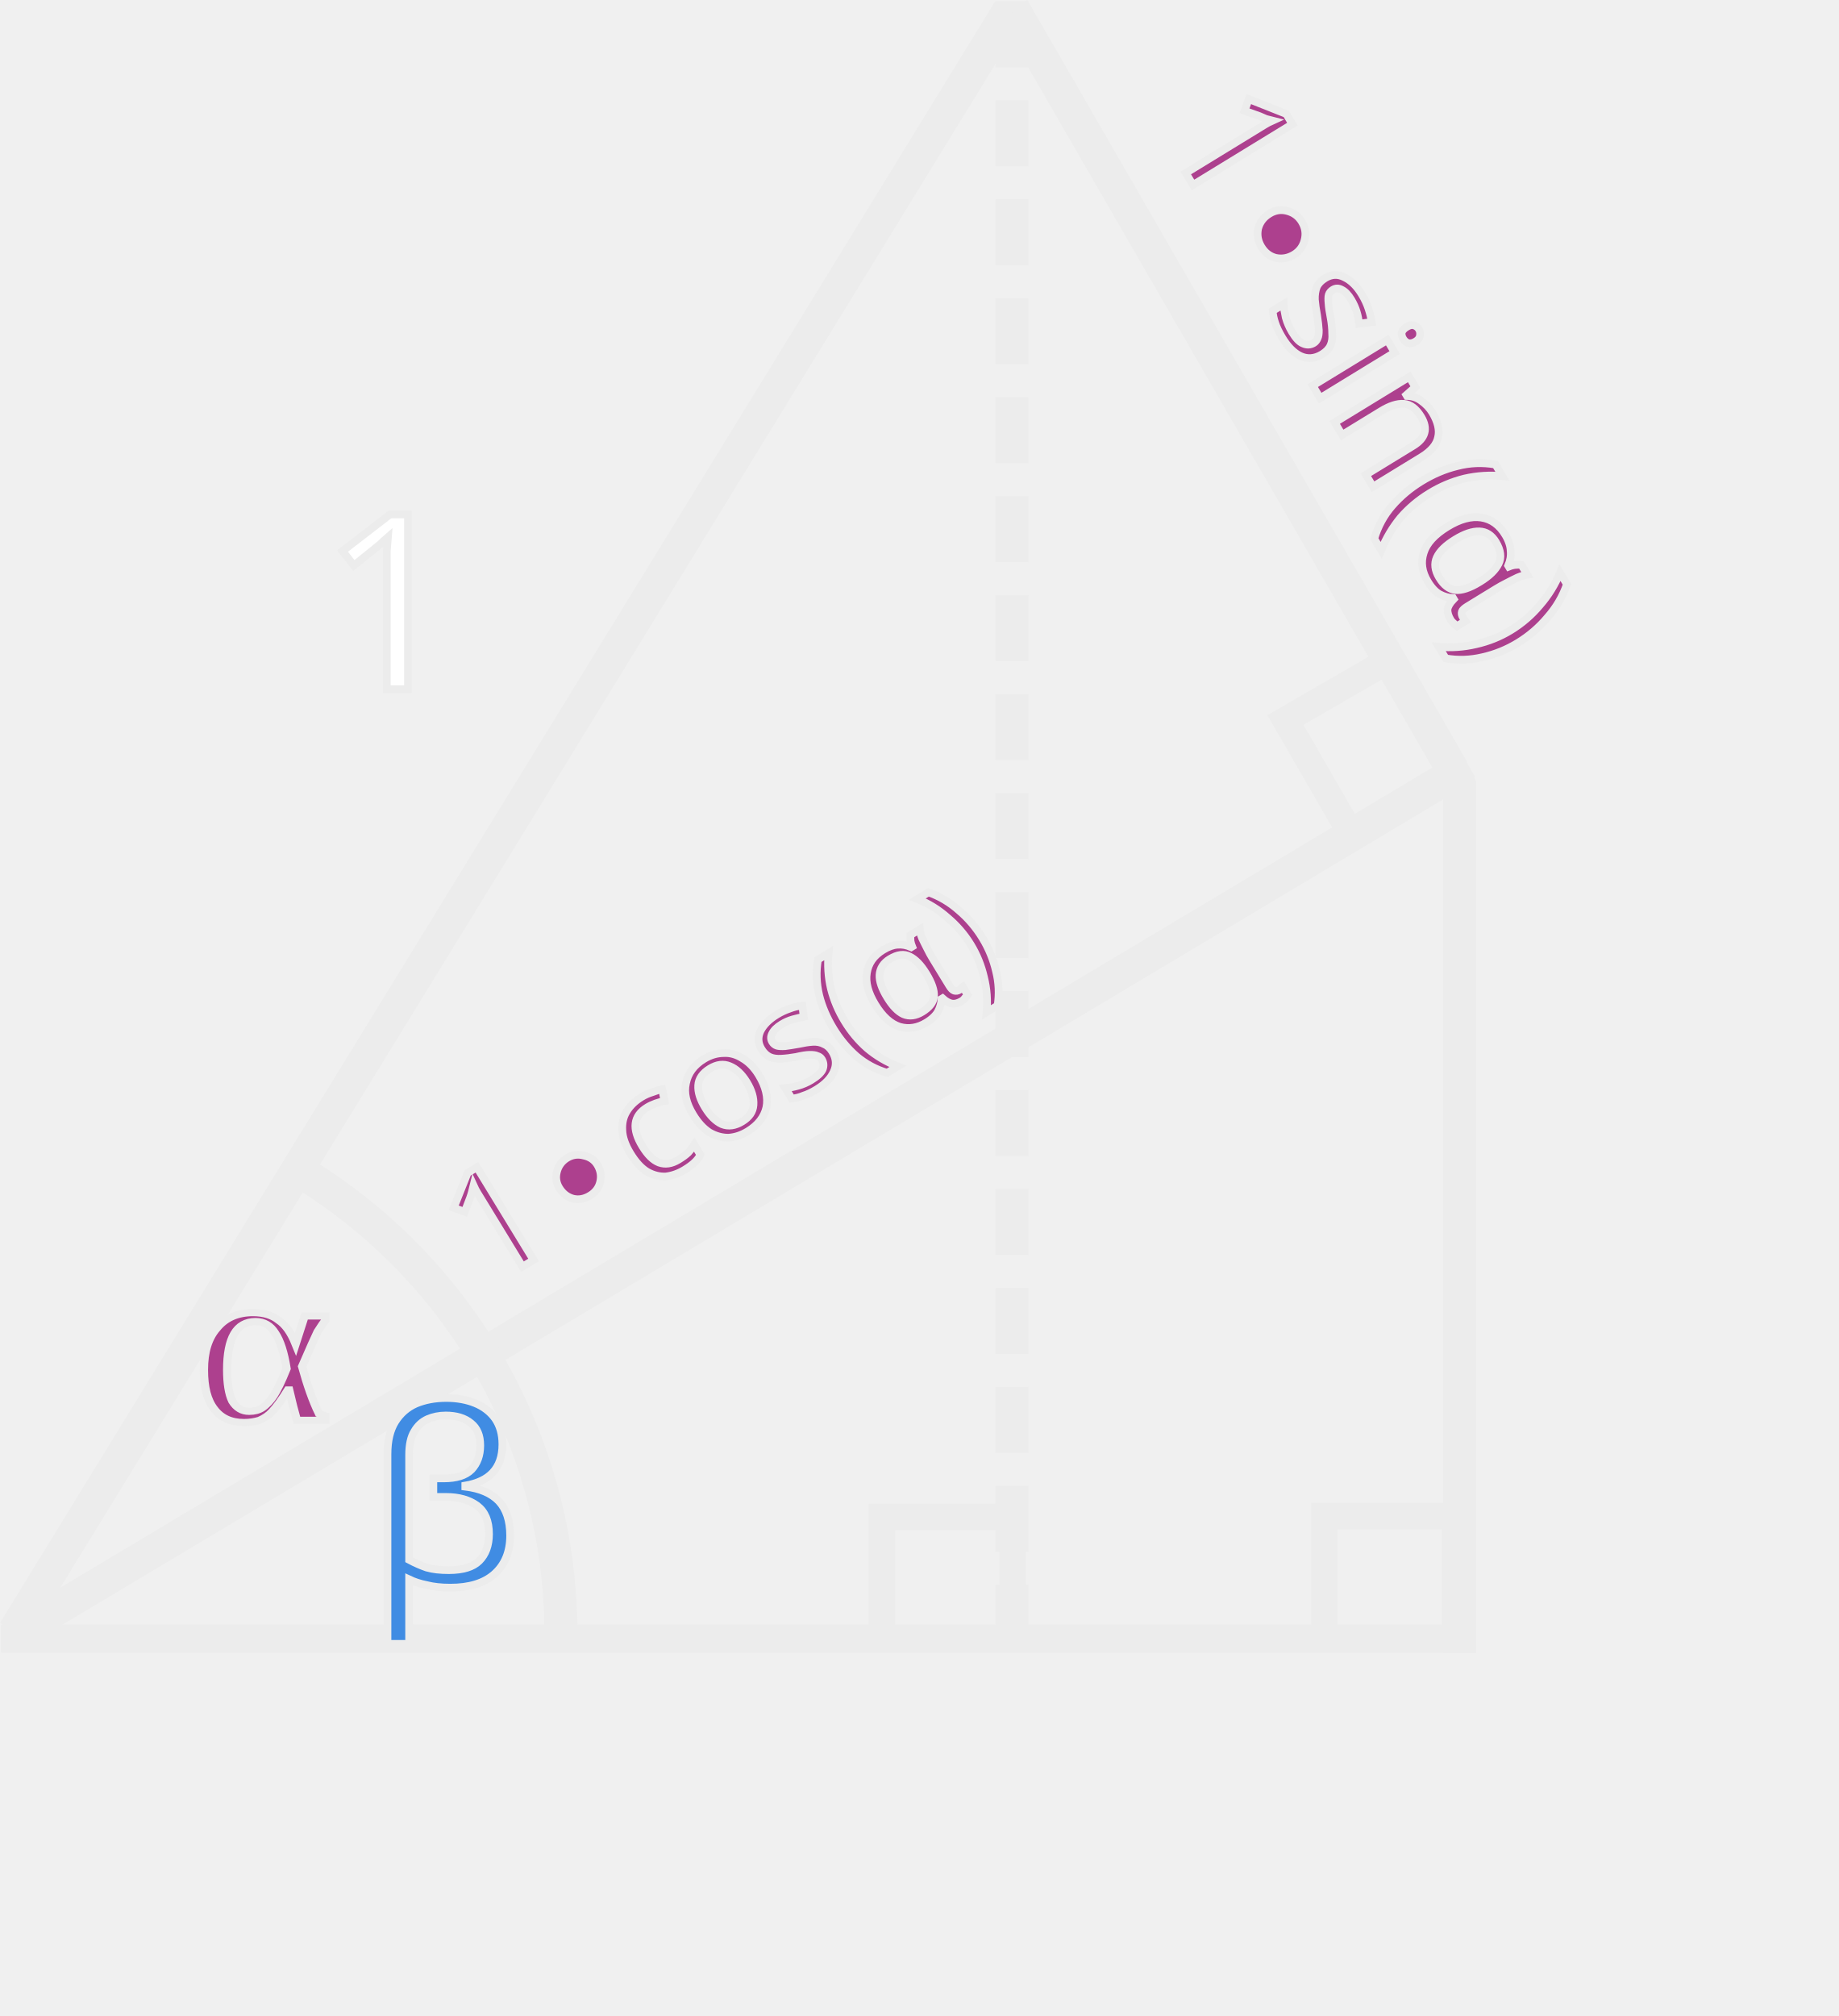
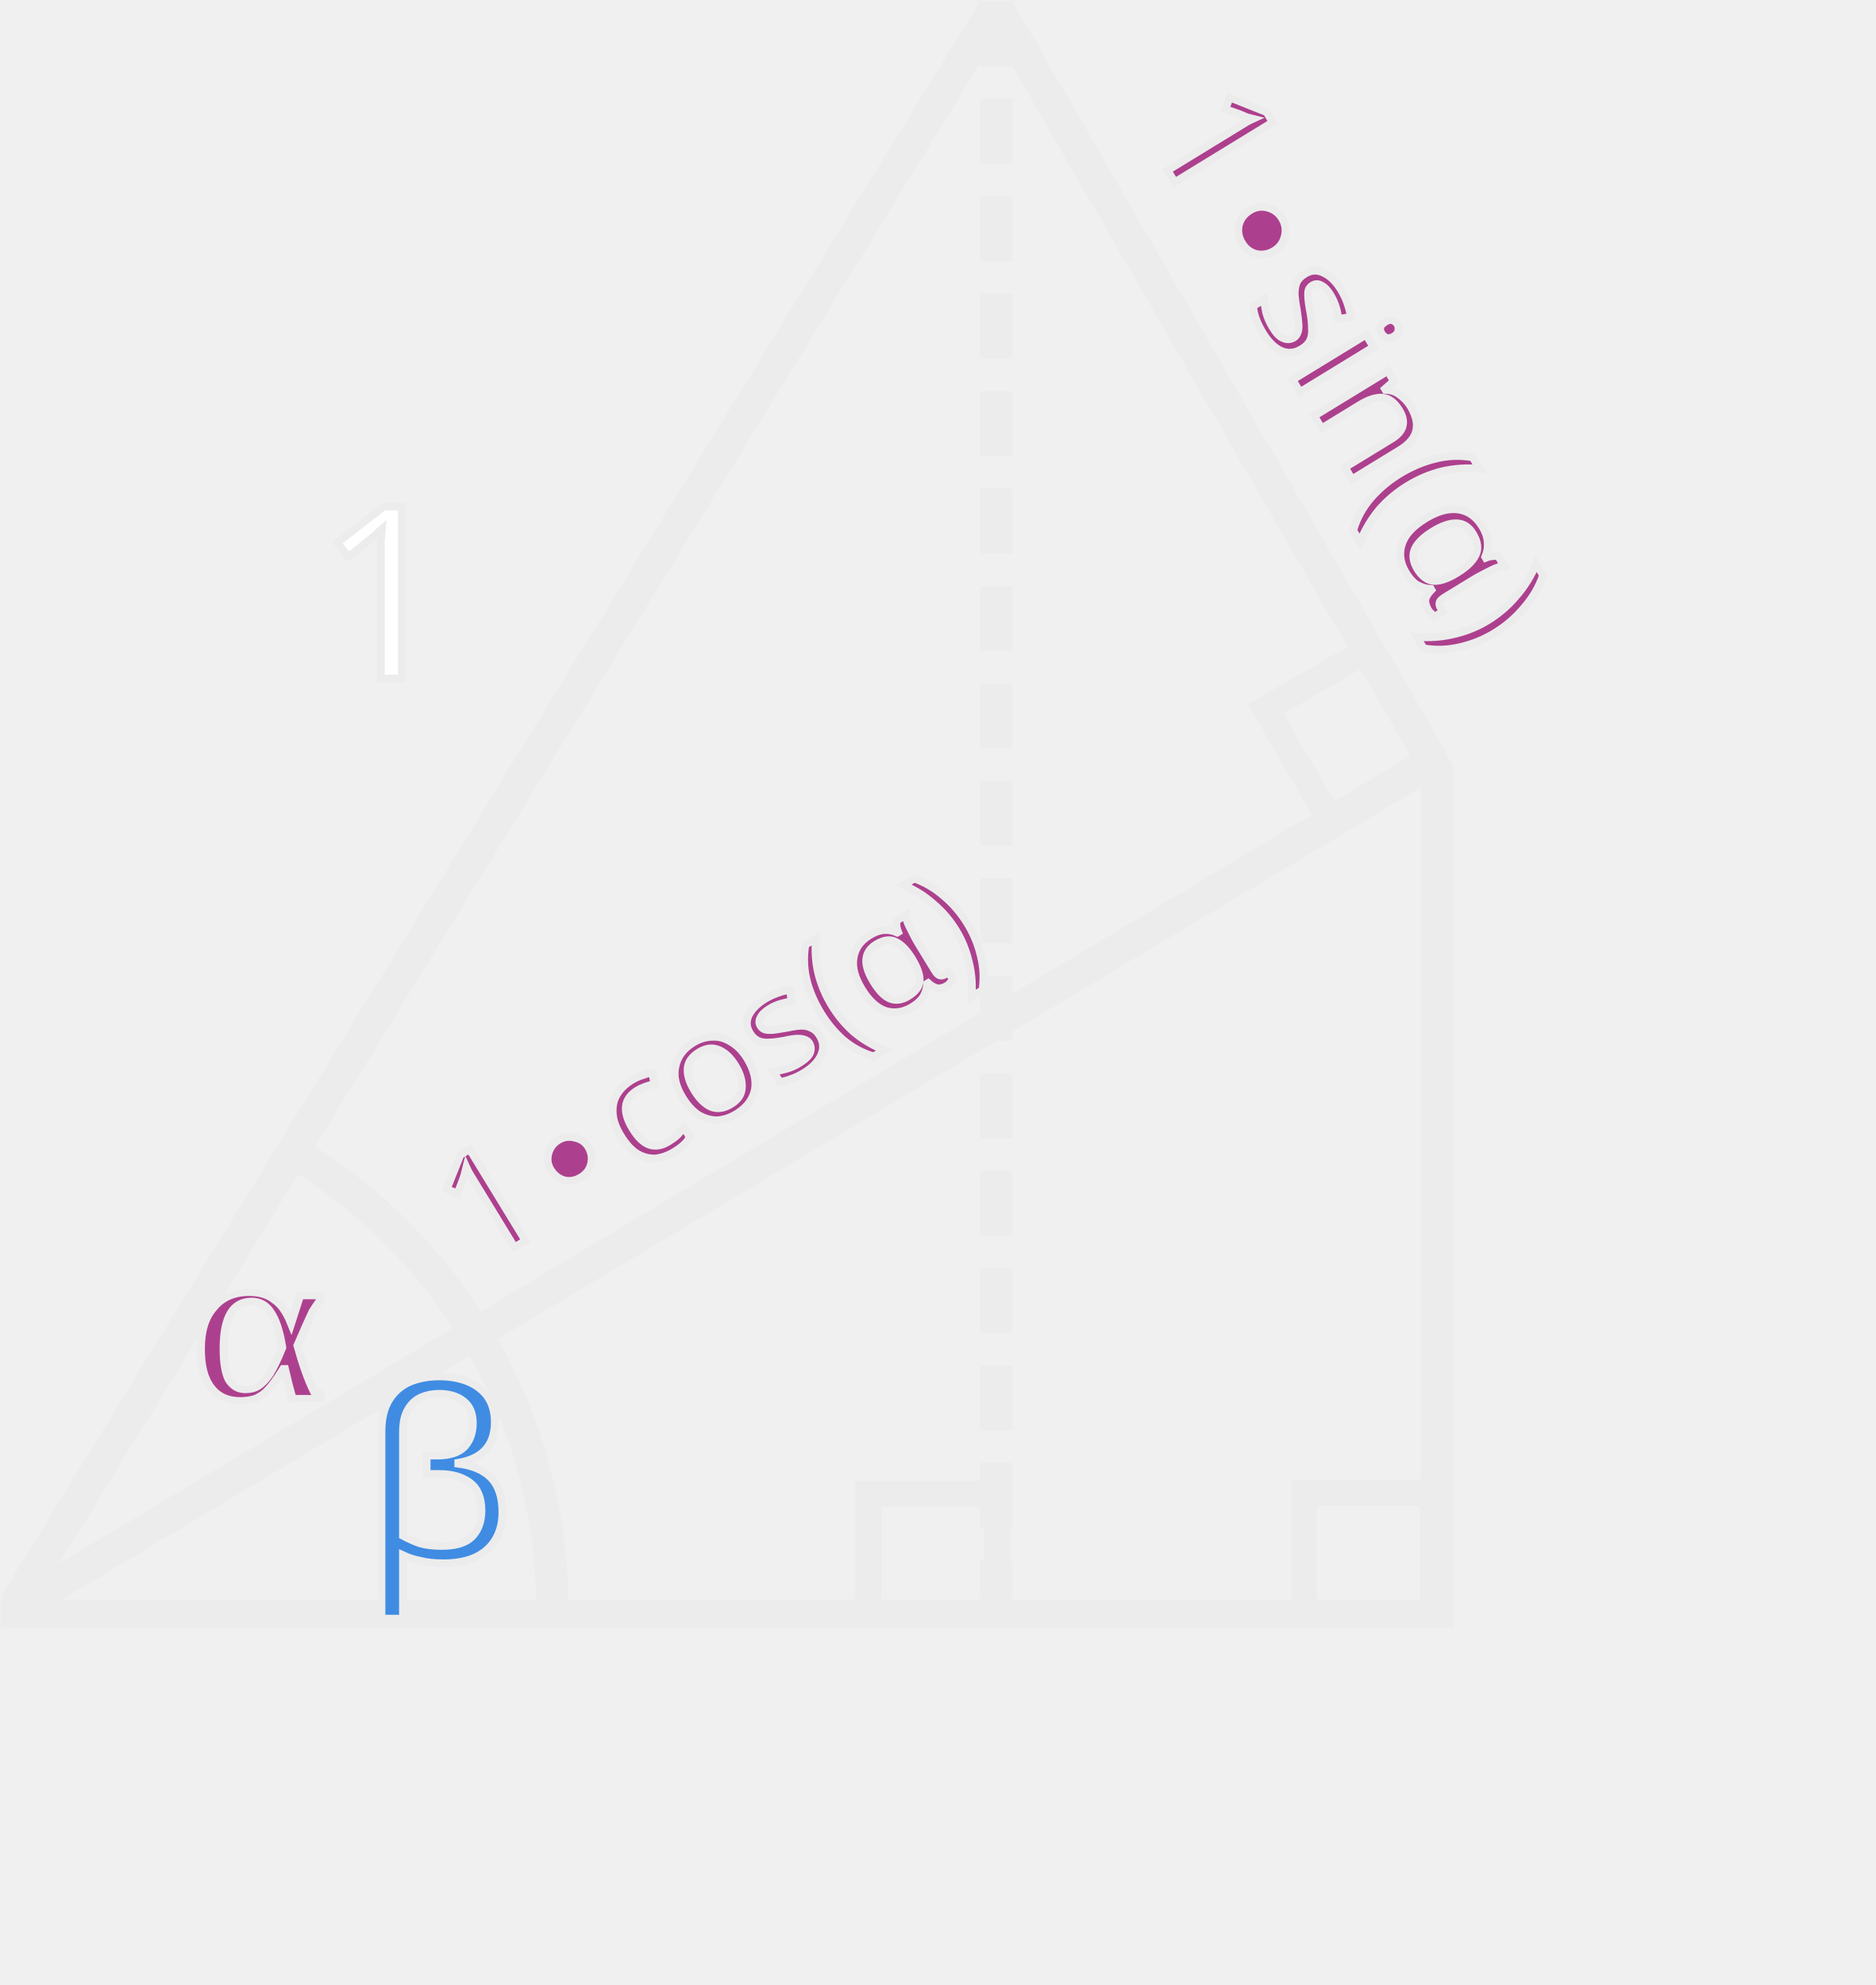
- <svg xmlns="http://www.w3.org/2000/svg" width="55.754mm" height="61.11mm" viewBox="0 0 55.754 61.11" version="1.1" id="svg1">
+ <svg xmlns="http://www.w3.org/2000/svg" width="57.754mm" height="61.11mm" viewBox="0 0 57.754 61.11" version="1.1" id="svg1">
  <defs id="defs1" />
  <g id="layer1" transform="translate(-68.96659,-154.7725)">
    <path style="font-variation-settings:normal;opacity:1;vector-effect:none;fill:none;fill-opacity:1;stroke:#ececec;stroke-width:1;stroke-linecap:butt;stroke-linejoin:miter;stroke-miterlimit:4;stroke-dasharray:2, 1;stroke-dashoffset:0;stroke-opacity:1;-inkscape-stroke:none;stop-color:#000000;stop-opacity:1" d="m 99.65,154.813 v 49.632" id="path22" />
    <rect style="font-variation-settings:normal;opacity:1;vector-effect:none;fill:none;fill-opacity:1;stroke:#ececec;stroke-width:0.802;stroke-linecap:butt;stroke-linejoin:miter;stroke-miterlimit:4;stroke-dasharray:none;stroke-dashoffset:0;stroke-opacity:1;-inkscape-stroke:none;stop-color:#000000;stop-opacity:1" id="rect25" width="3.966" height="3.718" x="109.12" y="200.727" />
    <rect style="font-variation-settings:normal;vector-effect:none;fill:none;fill-opacity:1;stroke:#ececec;stroke-width:0.802;stroke-linecap:butt;stroke-linejoin:miter;stroke-miterlimit:4;stroke-dasharray:none;stroke-dashoffset:0;stroke-opacity:1;-inkscape-stroke:none;stop-color:#000000" id="rect25-3" width="3.966" height="3.718" x="95.702" y="200.755" />
    <rect style="font-variation-settings:normal;vector-effect:none;fill:none;fill-opacity:1;stroke:#ececec;stroke-width:0.802;stroke-linecap:butt;stroke-linejoin:miter;stroke-miterlimit:4;stroke-dasharray:none;stroke-dashoffset:0;stroke-opacity:1;-inkscape-stroke:none;stop-color:#000000" id="rect25-7" width="3.966" height="3.718" x="206.907" y="-8.897" transform="rotate(60)" />
    <path style="font-variation-settings:normal;opacity:1;vector-effect:none;fill:none;fill-opacity:1;stroke:#ececec;stroke-width:0.86;stroke-linecap:butt;stroke-linejoin:miter;stroke-miterlimit:4;stroke-dasharray:none;stroke-dashoffset:0;stroke-opacity:1;-inkscape-stroke:none;stop-color:#000000;stop-opacity:1" d="M 113.258,204.445 H 68.999" id="path1" />
    <path style="font-variation-settings:normal;opacity:1;vector-effect:none;fill:none;fill-opacity:1;stroke:#ececec;stroke-width:1;stroke-linecap:butt;stroke-linejoin:miter;stroke-miterlimit:4;stroke-dasharray:none;stroke-dashoffset:0;stroke-opacity:1;-inkscape-stroke:none" d="m 113.221,204.883 v -26.453" id="path2" />
    <path style="font-variation-settings:normal;opacity:1;vector-effect:none;fill:none;fill-opacity:1;stroke:#ececec;stroke-width:1;stroke-linecap:butt;stroke-linejoin:miter;stroke-miterlimit:4;stroke-dasharray:none;stroke-dashoffset:0;stroke-opacity:1;-inkscape-stroke:none" d="M 69.261,204.395 113.449,177.989" id="path3" />
    <path style="font-variation-settings:normal;opacity:1;vector-effect:none;fill:none;fill-opacity:1;stroke:#ececec;stroke-width:1;stroke-linecap:butt;stroke-linejoin:miter;stroke-miterlimit:4;stroke-dasharray:none;stroke-dashoffset:0;stroke-opacity:1;-inkscape-stroke:none;stop-color:#000000;stop-opacity:1" d="M 113.011,178.107 99.682,155.023" id="path4" />
    <path style="font-variation-settings:normal;opacity:1;vector-effect:none;fill:none;fill-opacity:1;stroke:#ececec;stroke-width:1;stroke-linecap:butt;stroke-linejoin:miter;stroke-miterlimit:4;stroke-dasharray:none;stroke-dashoffset:0;stroke-opacity:1;-inkscape-stroke:none" d="M 69.393,204.225 99.559,155.084" id="path5" />
    <text xml:space="preserve" style="font-style:normal;font-variant:normal;font-weight:normal;font-stretch:normal;font-size:7.416px;line-height:normal;font-family:sans-serif;font-variant-ligatures:normal;font-variant-position:normal;font-variant-caps:normal;font-variant-numeric:normal;font-variant-alternates:normal;font-variant-east-asian:normal;font-feature-settings:normal;font-variation-settings:normal;text-indent:0;text-align:start;text-decoration-line:none;text-decoration-style:solid;text-decoration-color:#000000;letter-spacing:normal;word-spacing:normal;text-transform:none;writing-mode:lr-tb;direction:ltr;text-orientation:mixed;dominant-baseline:auto;baseline-shift:baseline;white-space:pre;opacity:1;vector-effect:none;fill:#408ce3;fill-opacity:1;stroke:#ececec;stroke-width:0.234;stroke-linecap:butt;stroke-linejoin:miter;stroke-miterlimit:4;stroke-dasharray:none;stroke-dashoffset:0;stroke-opacity:1;-inkscape-stroke:none;stop-color:#000000;stop-opacity:1" x="80.089" y="202.817" id="text13">
      <tspan id="tspan13" style="font-style:normal;font-variant:normal;font-weight:normal;font-stretch:normal;font-size:7.416px;line-height:normal;font-family:sans-serif;font-variant-ligatures:normal;font-variant-position:normal;font-variant-caps:normal;font-variant-numeric:normal;font-variant-alternates:normal;font-variant-east-asian:normal;font-feature-settings:normal;font-variation-settings:normal;text-indent:0;text-align:start;text-decoration-line:none;text-decoration-style:solid;text-decoration-color:#000000;letter-spacing:normal;word-spacing:normal;text-transform:none;writing-mode:lr-tb;direction:ltr;text-orientation:mixed;dominant-baseline:auto;baseline-shift:baseline;white-space:pre;vector-effect:none;fill:#408ce3;fill-opacity:1;stroke:#ececec;stroke-width:0.234;stroke-linecap:butt;stroke-linejoin:miter;stroke-miterlimit:4;stroke-dasharray:none;stroke-dashoffset:0;stroke-opacity:1;-inkscape-stroke:none;stop-color:#000000;stop-opacity:1" x="80.089" y="202.817">β</tspan>
    </text>
    <text xml:space="preserve" style="font-size:3.175px;white-space:pre;inline-size:8.004;display:inline;fill:#ad408e;fill-opacity:1;stroke:#ececec;stroke-width:0.1;stroke-dasharray:none;stroke-opacity:1" x="55.768" y="190.686" id="text14" transform="matrix(2.506766,0,0,2.176627,-64.96544,-217.2216)">
      <tspan x="55.768" y="190.686" id="tspan1">α</tspan>
    </text>
    <path id="path6" style="opacity:1;vector-effect:none;fill:none;stroke:#ececec;stroke-width:1;stroke-opacity:1" d="m 77.886,190.178 c 2.323,1.365 4.28,3.287 5.686,5.583 1.523,2.485 2.4,5.409 2.4,8.537" />
    <text xml:space="preserve" style="font-style:normal;font-variant:normal;font-weight:normal;font-stretch:normal;font-size:7.416px;line-height:normal;font-family:sans-serif;font-variant-ligatures:normal;font-variant-position:normal;font-variant-caps:normal;font-variant-numeric:normal;font-variant-alternates:normal;font-variant-east-asian:normal;font-feature-settings:normal;font-variation-settings:normal;text-indent:0;text-align:start;text-decoration-line:none;text-decoration-style:solid;text-decoration-color:#000000;letter-spacing:normal;word-spacing:normal;text-transform:none;writing-mode:lr-tb;direction:ltr;text-orientation:mixed;dominant-baseline:auto;baseline-shift:baseline;white-space:pre;opacity:1;vector-effect:none;fill:#ffffff;fill-opacity:1;stroke:#ececec;stroke-width:0.234;stroke-linecap:butt;stroke-linejoin:miter;stroke-miterlimit:4;stroke-dasharray:none;stroke-dashoffset:0;stroke-opacity:1;-inkscape-stroke:none" x="78.695" y="175.664" id="text8">
      <tspan id="tspan8" style="fill:#ffffff;stroke-width:0.234" x="78.695" y="175.664">1</tspan>
    </text>
    <text xml:space="preserve" style="font-style:normal;font-variant:normal;font-weight:normal;font-stretch:normal;font-size:4.635px;line-height:normal;font-family:sans-serif;font-variant-ligatures:normal;font-variant-position:normal;font-variant-caps:normal;font-variant-numeric:normal;font-variant-alternates:normal;font-variant-east-asian:normal;font-feature-settings:normal;font-variation-settings:normal;text-indent:0;text-align:start;text-decoration-line:none;text-decoration-style:solid;text-decoration-color:#000000;letter-spacing:normal;word-spacing:normal;text-transform:none;writing-mode:lr-tb;direction:ltr;text-orientation:mixed;dominant-baseline:auto;baseline-shift:baseline;white-space:pre;opacity:1;vector-effect:none;fill:#ad408e;fill-opacity:1;stroke:#ececec;stroke-width:0.234;stroke-linecap:butt;stroke-linejoin:miter;stroke-miterlimit:4;stroke-dasharray:none;stroke-dashoffset:0;stroke-opacity:1;-inkscape-stroke:none;stop-color:#000000;stop-opacity:1" x="-29.439" y="210.324" id="text9" transform="matrix(0.8591621,-0.5230668,0.5183684,0.8483366,0,0)">
      <tspan id="tspan9" style="font-style:normal;font-variant:normal;font-weight:normal;font-stretch:normal;font-size:4.635px;line-height:normal;font-family:sans-serif;font-variant-ligatures:normal;font-variant-position:normal;font-variant-caps:normal;font-variant-numeric:normal;font-variant-alternates:normal;font-variant-east-asian:normal;font-feature-settings:normal;font-variation-settings:normal;text-indent:0;text-align:start;text-decoration-line:none;text-decoration-style:solid;text-decoration-color:#000000;letter-spacing:normal;word-spacing:normal;text-transform:none;writing-mode:lr-tb;direction:ltr;text-orientation:mixed;dominant-baseline:auto;baseline-shift:baseline;white-space:pre;opacity:0.98;vector-effect:none;fill:#ad408e;fill-opacity:1;stroke:#ececec;stroke-width:0.234;stroke-linecap:butt;stroke-linejoin:miter;stroke-miterlimit:4;stroke-dasharray:none;stroke-dashoffset:0;stroke-opacity:1;-inkscape-stroke:none;stop-color:#000000;stop-opacity:1" x="-29.439" y="210.324">1∙cos(α)</tspan>
    </text>
    <text xml:space="preserve" style="font-style:normal;font-variant:normal;font-weight:normal;font-stretch:normal;font-size:4.991px;line-height:normal;font-family:sans-serif;font-variant-ligatures:normal;font-variant-position:normal;font-variant-caps:normal;font-variant-numeric:normal;font-variant-alternates:normal;font-variant-east-asian:normal;font-feature-settings:normal;font-variation-settings:normal;text-indent:0;text-align:start;text-decoration-line:none;text-decoration-style:solid;text-decoration-color:#000000;letter-spacing:normal;word-spacing:normal;text-transform:none;writing-mode:lr-tb;direction:ltr;text-orientation:mixed;dominant-baseline:auto;baseline-shift:baseline;white-space:pre;opacity:1;vector-effect:none;fill:#ad408e;fill-opacity:1;stroke:#ececec;stroke-width:0.234;stroke-linecap:butt;stroke-linejoin:miter;stroke-miterlimit:4;stroke-dasharray:none;stroke-dashoffset:0;stroke-opacity:1;-inkscape-stroke:none;stop-color:#000000;stop-opacity:1" x="188.32" y="-8.148" id="text9-2" transform="matrix(0.5168333,0.8659091,-0.8460004,0.5174599,0,0)">
      <tspan id="tspan9-2" style="font-style:normal;font-variant:normal;font-weight:normal;font-stretch:normal;font-size:4.991px;line-height:normal;font-family:sans-serif;font-variant-ligatures:normal;font-variant-position:normal;font-variant-caps:normal;font-variant-numeric:normal;font-variant-alternates:normal;font-variant-east-asian:normal;font-feature-settings:normal;font-variation-settings:normal;text-indent:0;text-align:start;text-decoration-line:none;text-decoration-style:solid;text-decoration-color:#000000;letter-spacing:normal;word-spacing:normal;text-transform:none;writing-mode:lr-tb;direction:ltr;text-orientation:mixed;dominant-baseline:auto;baseline-shift:baseline;white-space:pre;opacity:0.98;vector-effect:none;fill:#ad408e;fill-opacity:1;stroke:#ececec;stroke-width:0.234;stroke-linecap:butt;stroke-linejoin:miter;stroke-miterlimit:4;stroke-dasharray:none;stroke-dashoffset:0;stroke-opacity:1;-inkscape-stroke:none;stop-color:#000000;stop-opacity:1" x="188.32" y="-8.148">1∙sin(α)</tspan>
    </text>
  </g>
</svg>
